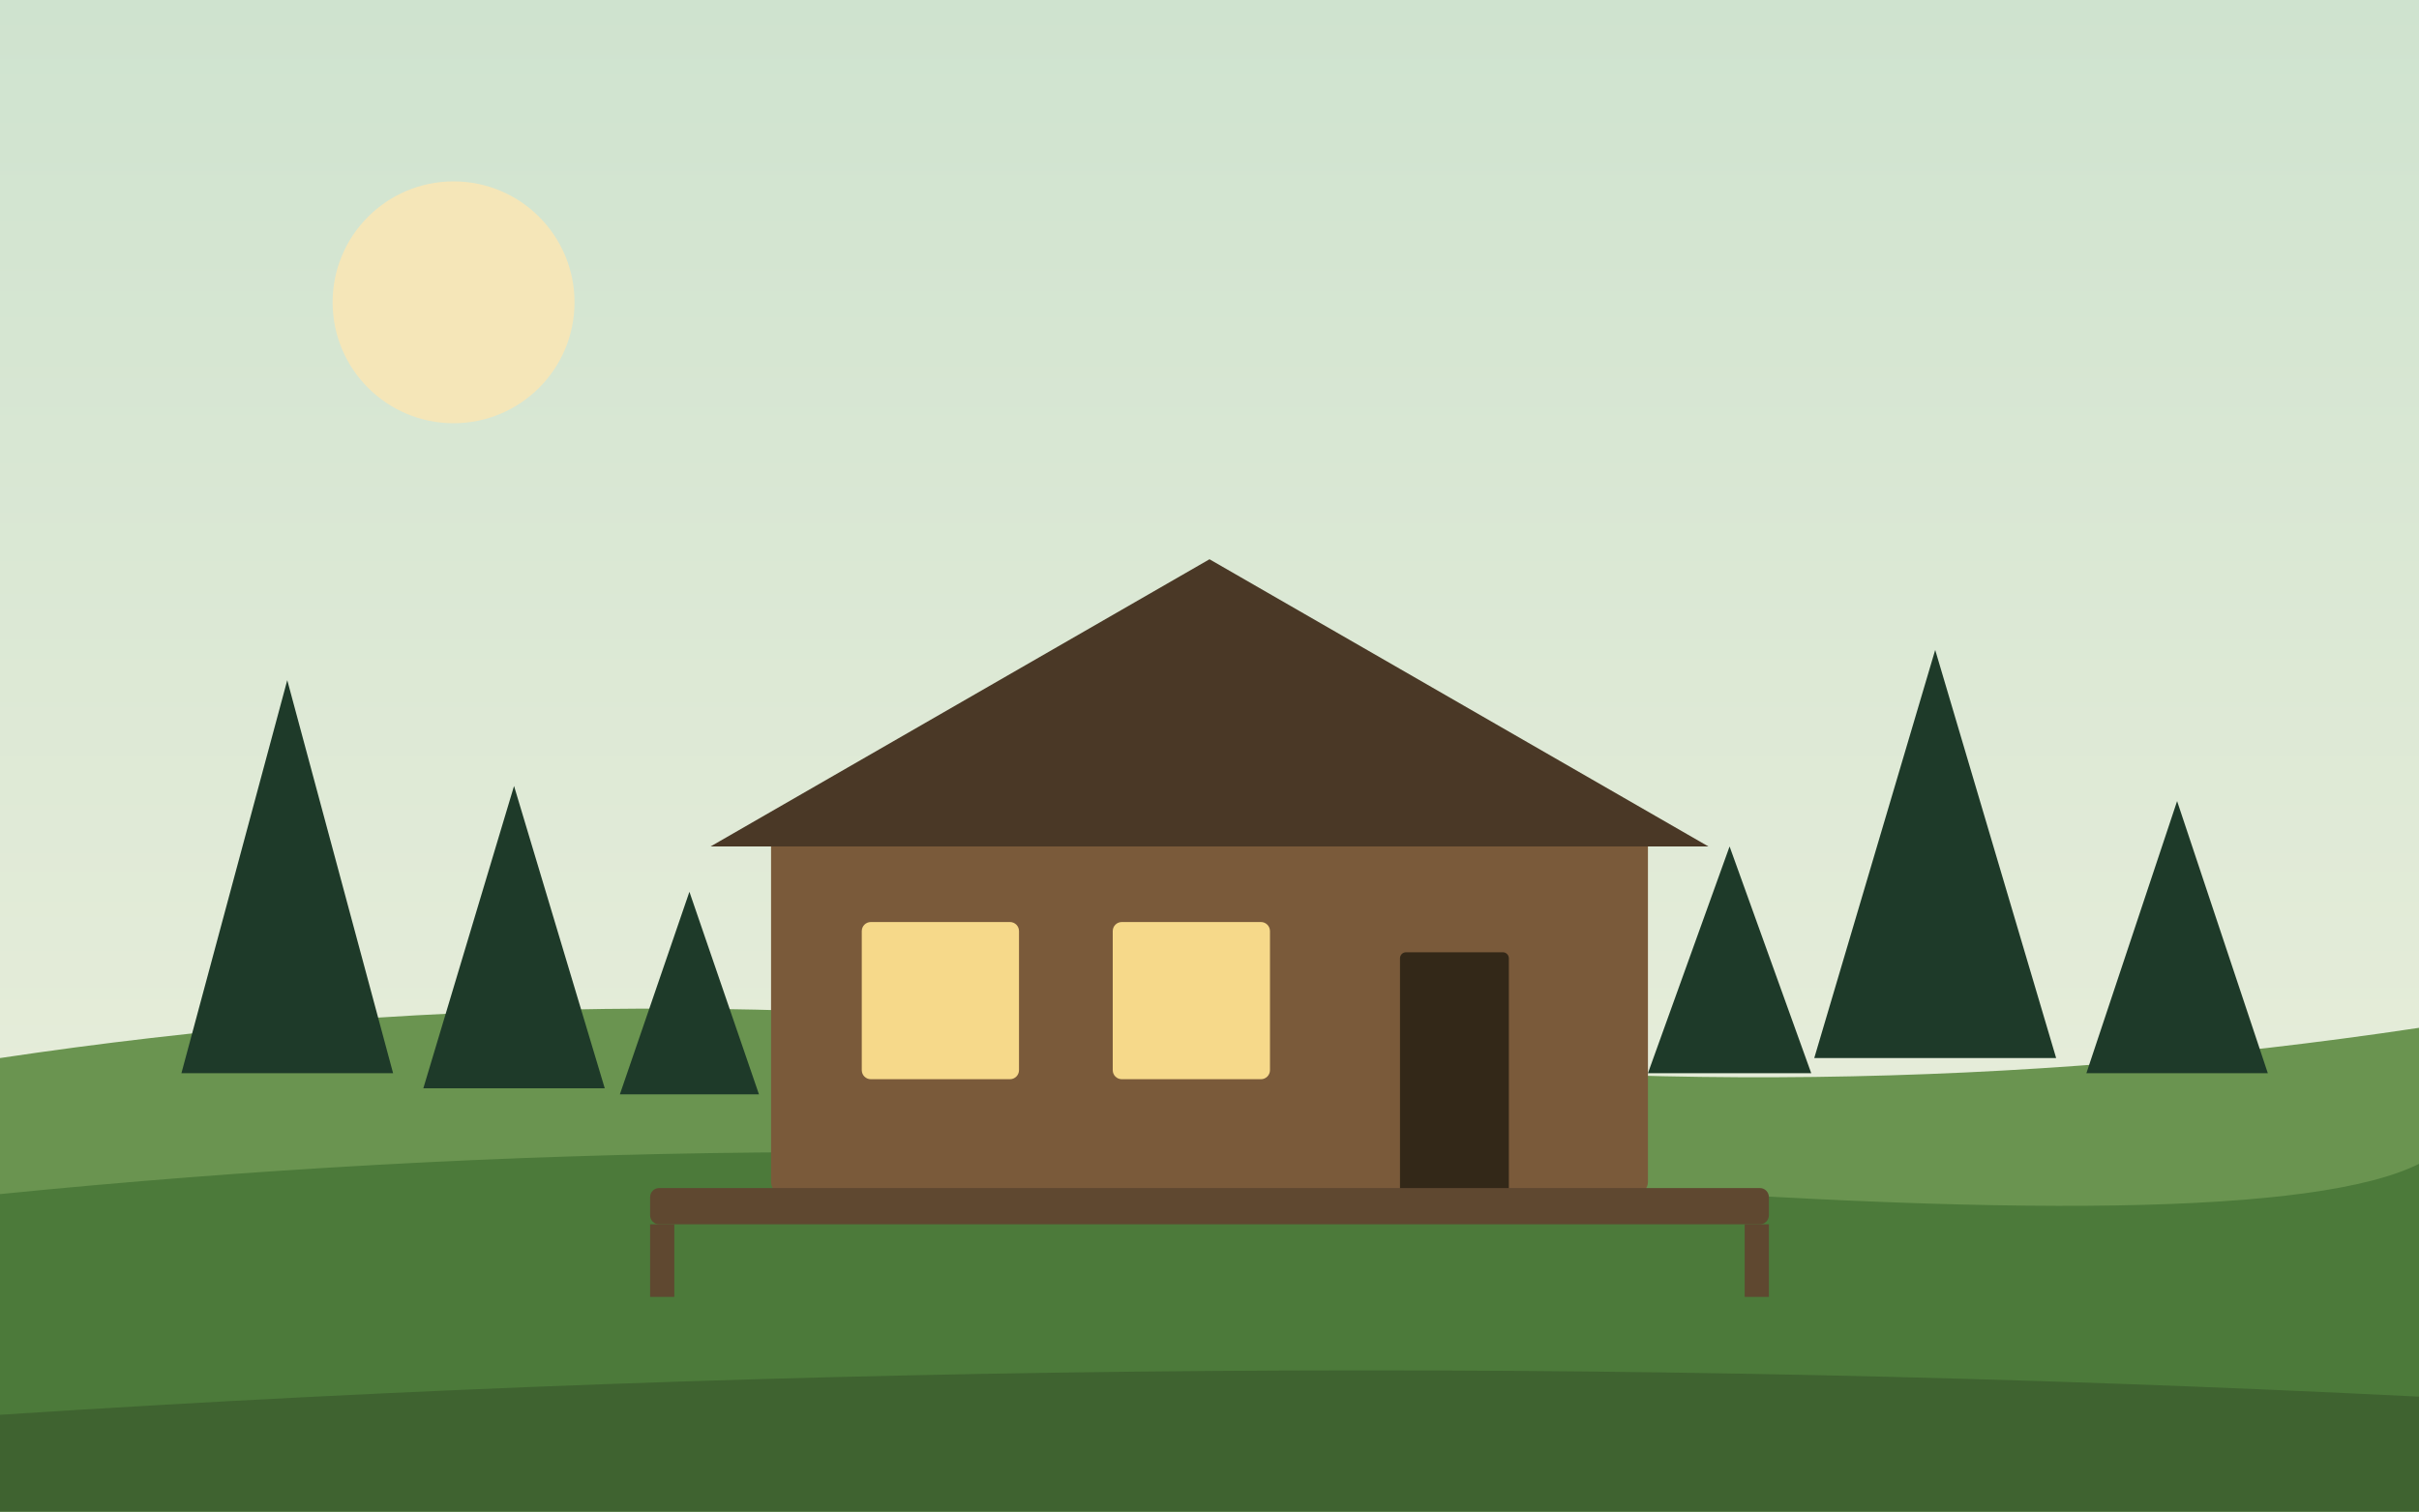
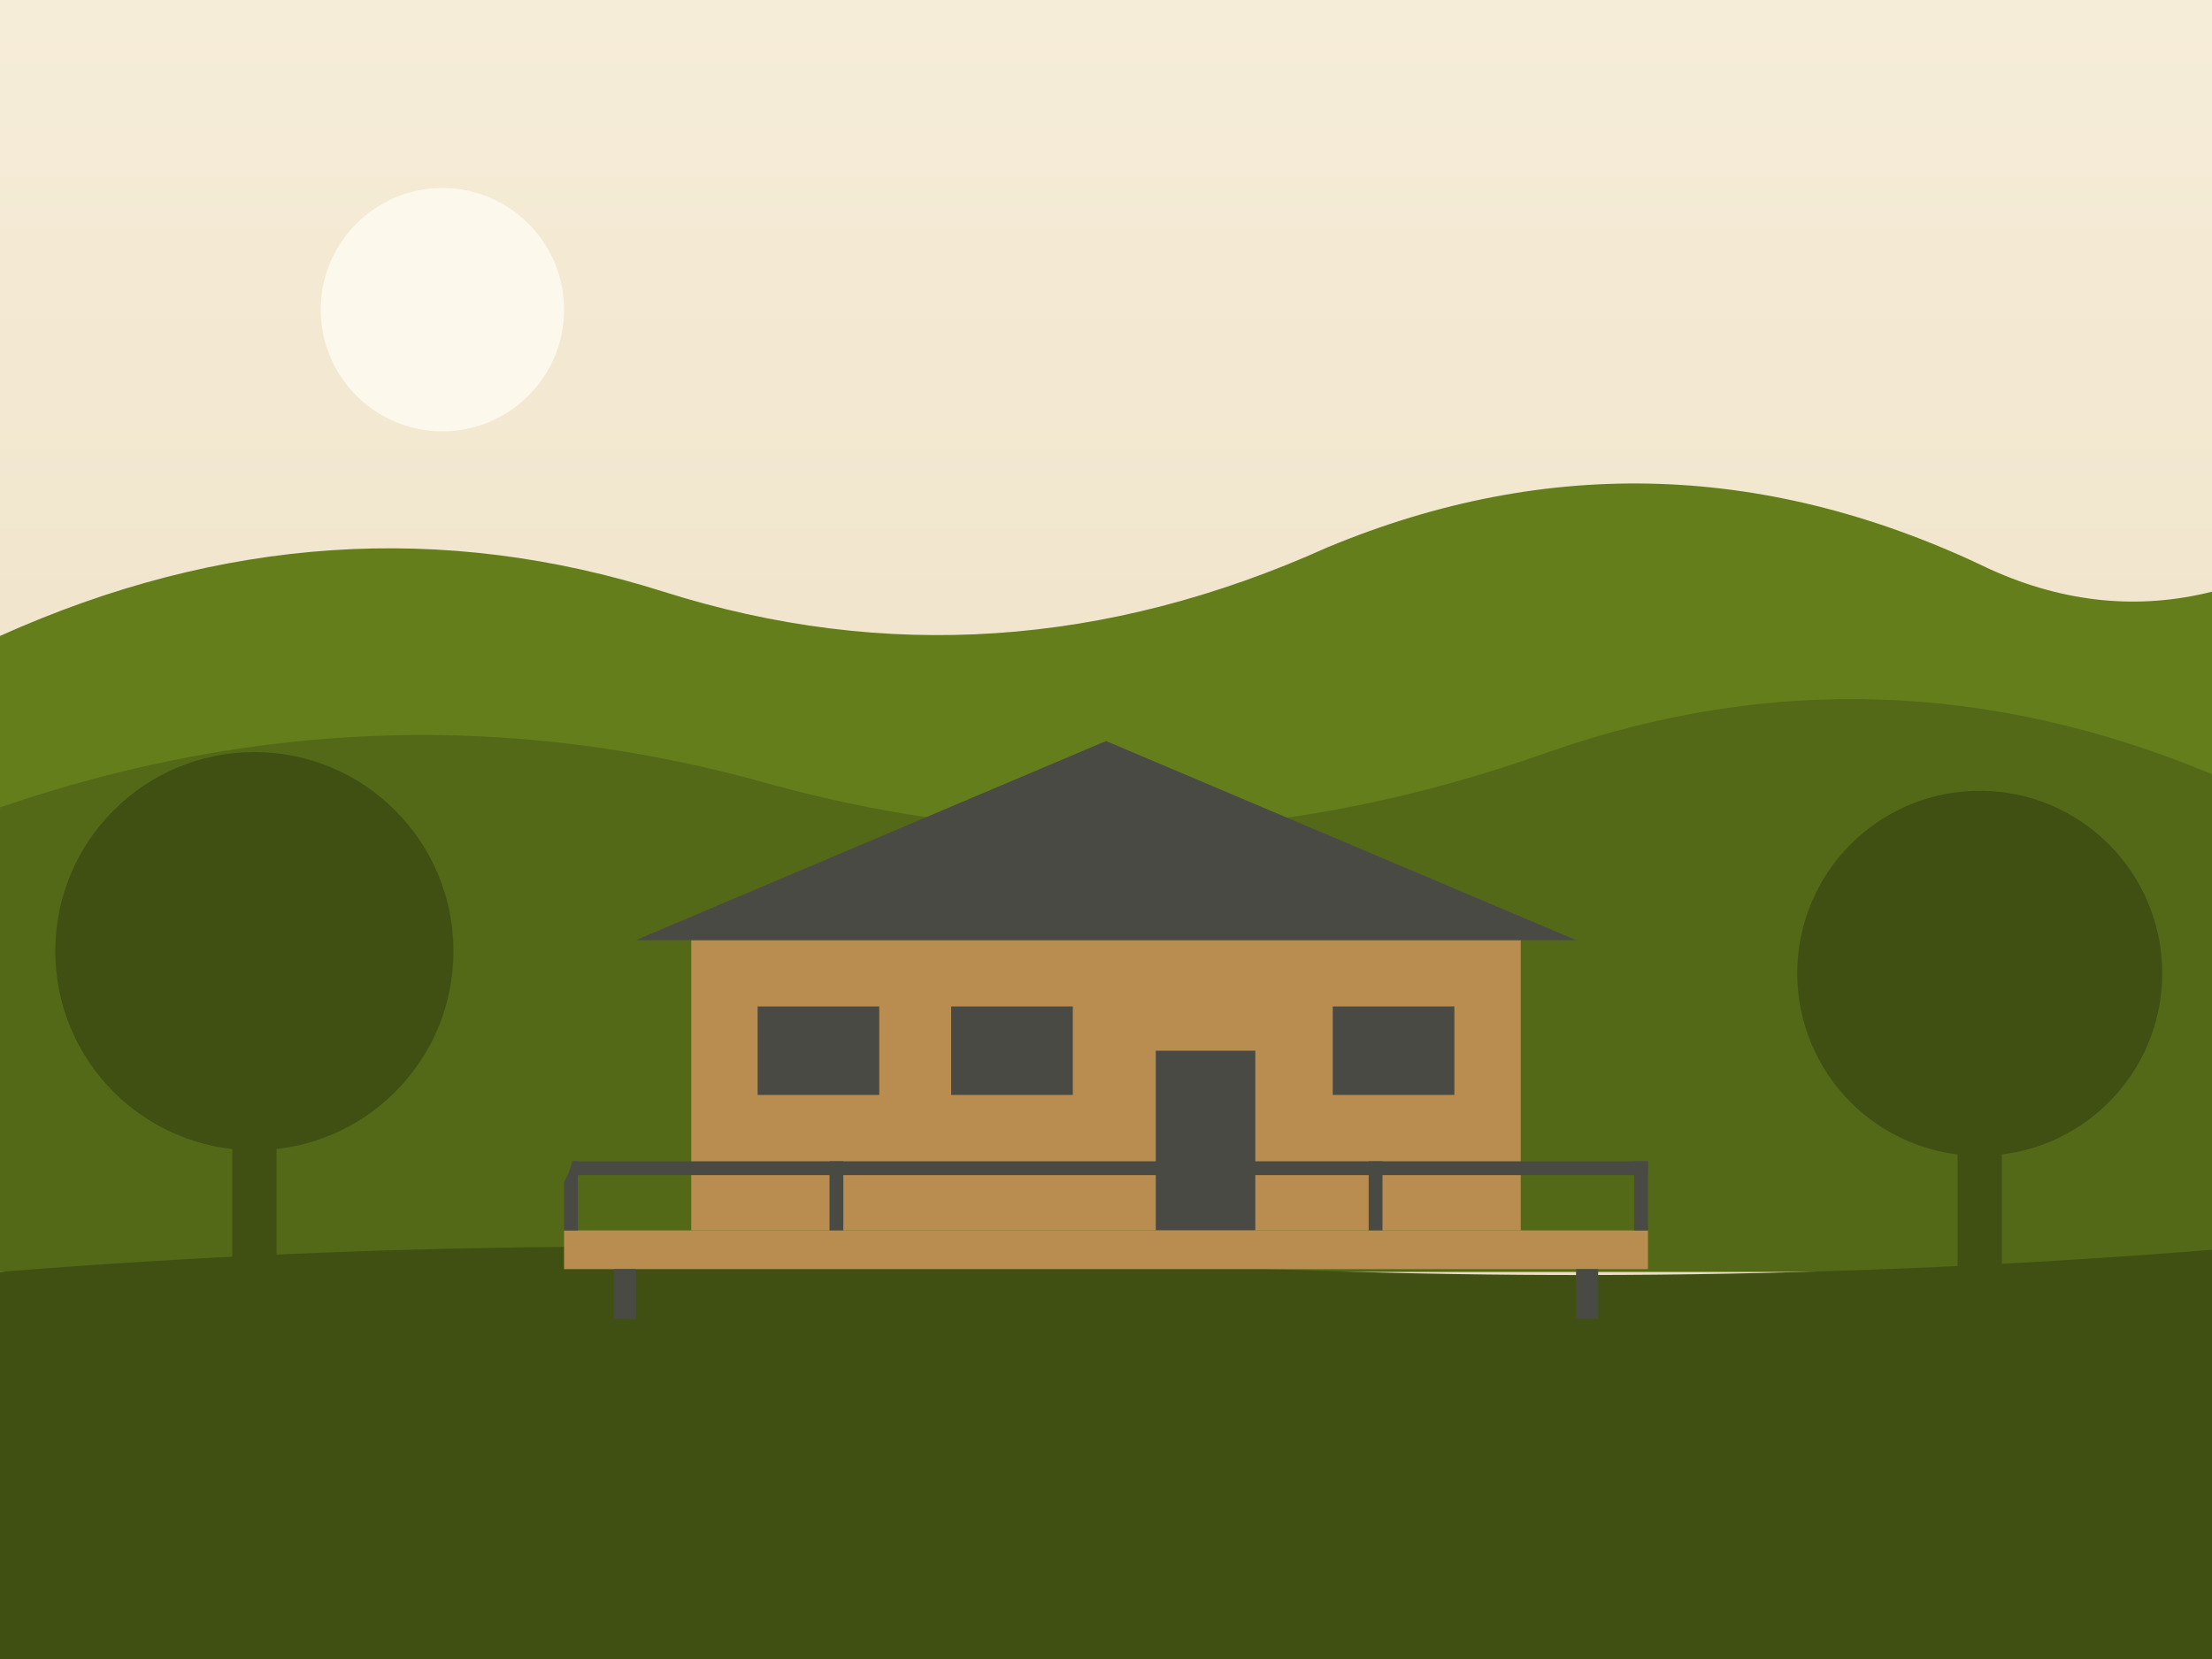
- <svg xmlns="http://www.w3.org/2000/svg" viewBox="0 0 800 500">
+ <svg xmlns="http://www.w3.org/2000/svg" viewBox="0 0 800 600" role="img" aria-hidden="true">
  <defs>
    <linearGradient id="sky" x1="0" y1="0" x2="0" y2="1">
-       <stop offset="0" stop-color="#cfe3cf" />
-       <stop offset="1" stop-color="#eef0dd" />
+       <stop offset="0" stop-color="#f6edd9" />
+       <stop offset="1" stop-color="#e9d9b8" />
    </linearGradient>
  </defs>
-   <rect width="800" height="500" fill="url(#sky)" />
-   <circle cx="150" cy="100" r="40" fill="#f5e6b8" />
-   <path d="M0 350 Q200 320 400 345 T800 340 V500 H0 Z" fill="#6a9450" />
-   <path d="M0 395 Q250 370 500 390 T800 385 V500 H0 Z" fill="#4c7a3a" />
-   <g fill="#1e3a29">
-     <path d="M60 355 L95 225 L130 355 Z" />
-     <path d="M140 360 L170 260 L200 360 Z" />
-     <path d="M600 350 L640 215 L680 350 Z" />
-     <path d="M690 355 L720 265 L750 355 Z" />
-     <path d="M545 355 L572 280 L599 355 Z" />
-     <path d="M205 362 L228 295 L251 362 Z" />
+   <rect width="800" height="600" fill="url(#sky)" />
+   <circle cx="160" cy="112" r="44" fill="#fdf8ec" />
+   <path d="M0 230 Q120 176 240 214 Q360 252 480 198 Q600 148 720 206 Q760 224 800 214 L800 420 L0 420 Z" fill="#647e1b" />
+   <path d="M0 292 Q140 244 280 284 Q420 322 560 272 Q680 230 800 280 L800 460 L0 460 Z" fill="#536917" />
+   <path d="M0 460 Q200 444 400 456 Q600 468 800 452 L800 600 L0 600 Z" fill="#3f5012" />
+   <g>
+     <rect x="250" y="340" width="300" height="105" fill="#b98d4f" />
+     <polygon points="230,340 400,268 570,340" fill="#4a4a45" />
+     <rect x="274" y="364" width="44" height="32" fill="#4a4a45" />
+     <rect x="344" y="364" width="44" height="32" fill="#4a4a45" />
+     <rect x="482" y="364" width="44" height="32" fill="#4a4a45" />
+     <rect x="418" y="380" width="36" height="65" fill="#4a4a45" />
+     <rect x="204" y="445" width="392" height="14" fill="#b98d4f" />
+     <rect x="204" y="420" width="392" height="5" fill="#4a4a45" />
+     <rect x="204" y="420" width="5" height="25" fill="#4a4a45" />
+     <rect x="300" y="420" width="5" height="25" fill="#4a4a45" />
+     <rect x="495" y="420" width="5" height="25" fill="#4a4a45" />
+     <rect x="591" y="420" width="5" height="25" fill="#4a4a45" />
+     <rect x="222" y="459" width="8" height="18" fill="#4a4a45" />
+     <rect x="570" y="459" width="8" height="18" fill="#4a4a45" />
  </g>
-   <g>
-     <rect x="255" y="275" width="290" height="120" rx="4" fill="#7a5a3a" />
-     <path d="M235 280 L400 185 L565 280 Z" fill="#4a3826" />
-     <rect x="285" y="305" width="52" height="52" rx="3" fill="#f6d98a" />
-     <rect x="368" y="305" width="52" height="52" rx="3" fill="#f6d98a" />
-     <rect x="463" y="315" width="36" height="80" rx="2" fill="#332818" />
-     <rect x="215" y="393" width="370" height="12" rx="3" fill="#5f4830" />
-     <rect x="215" y="405" width="8" height="24" fill="#5f4830" />
-     <rect x="577" y="405" width="8" height="24" fill="#5f4830" />
+   <g fill="#3f5012">
+     <circle cx="92" cy="344" r="72" />
+     <rect x="84" y="396" width="16" height="96" />
+     <circle cx="716" cy="352" r="66" />
+     <rect x="708" y="402" width="16" height="90" />
  </g>
-   <path d="M0 468 Q400 442 800 462 V500 H0 Z" fill="#3f6330" />
+   <g fill="#536917">
+     <circle cx="176" cy="412" r="32" />
+     <circle cx="638" cy="416" r="30" />
+   </g>
</svg>
